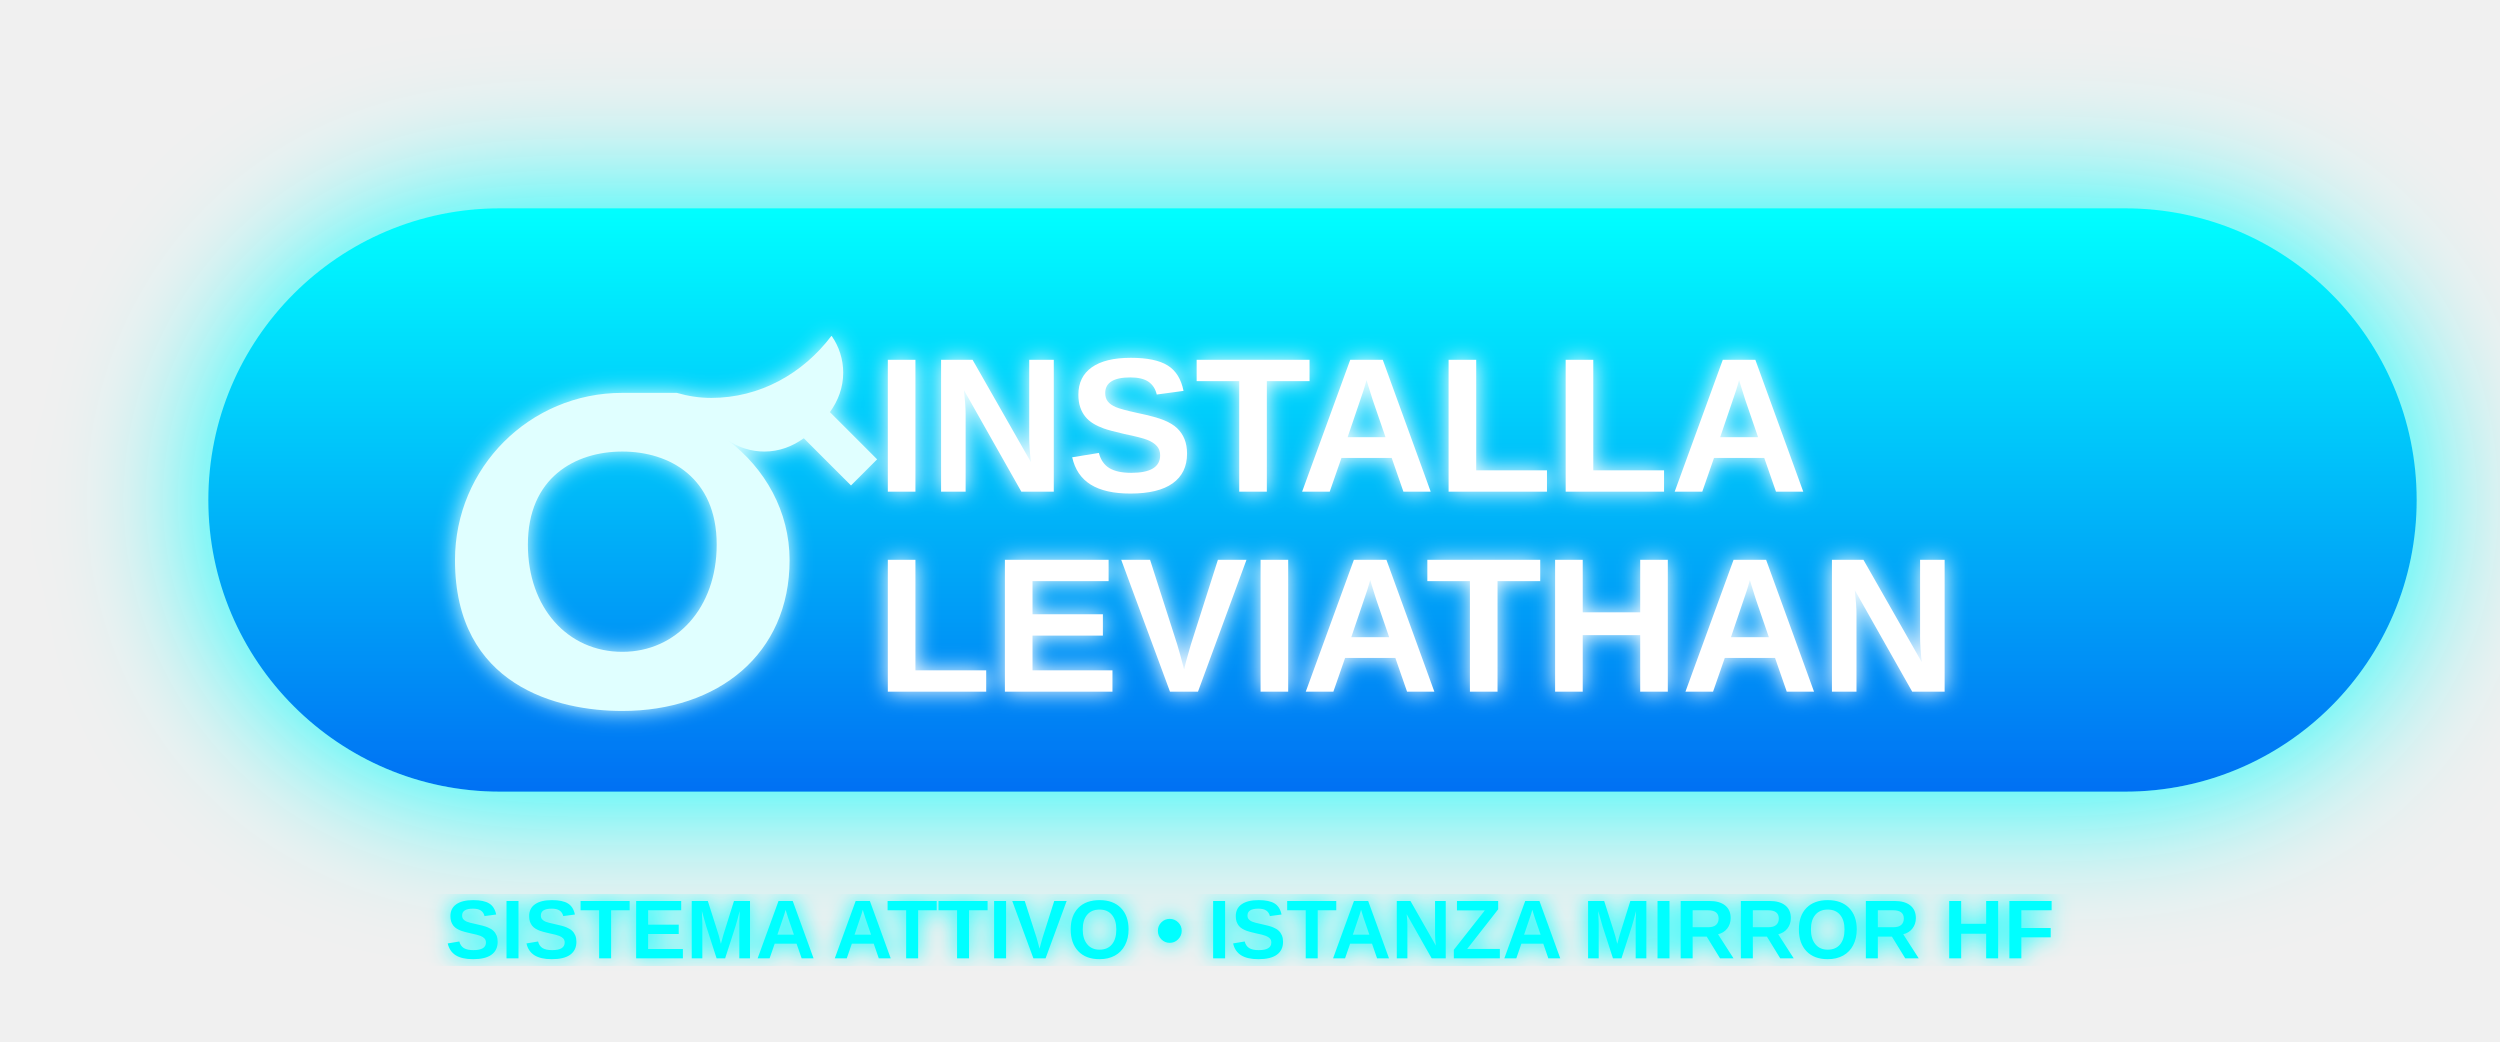
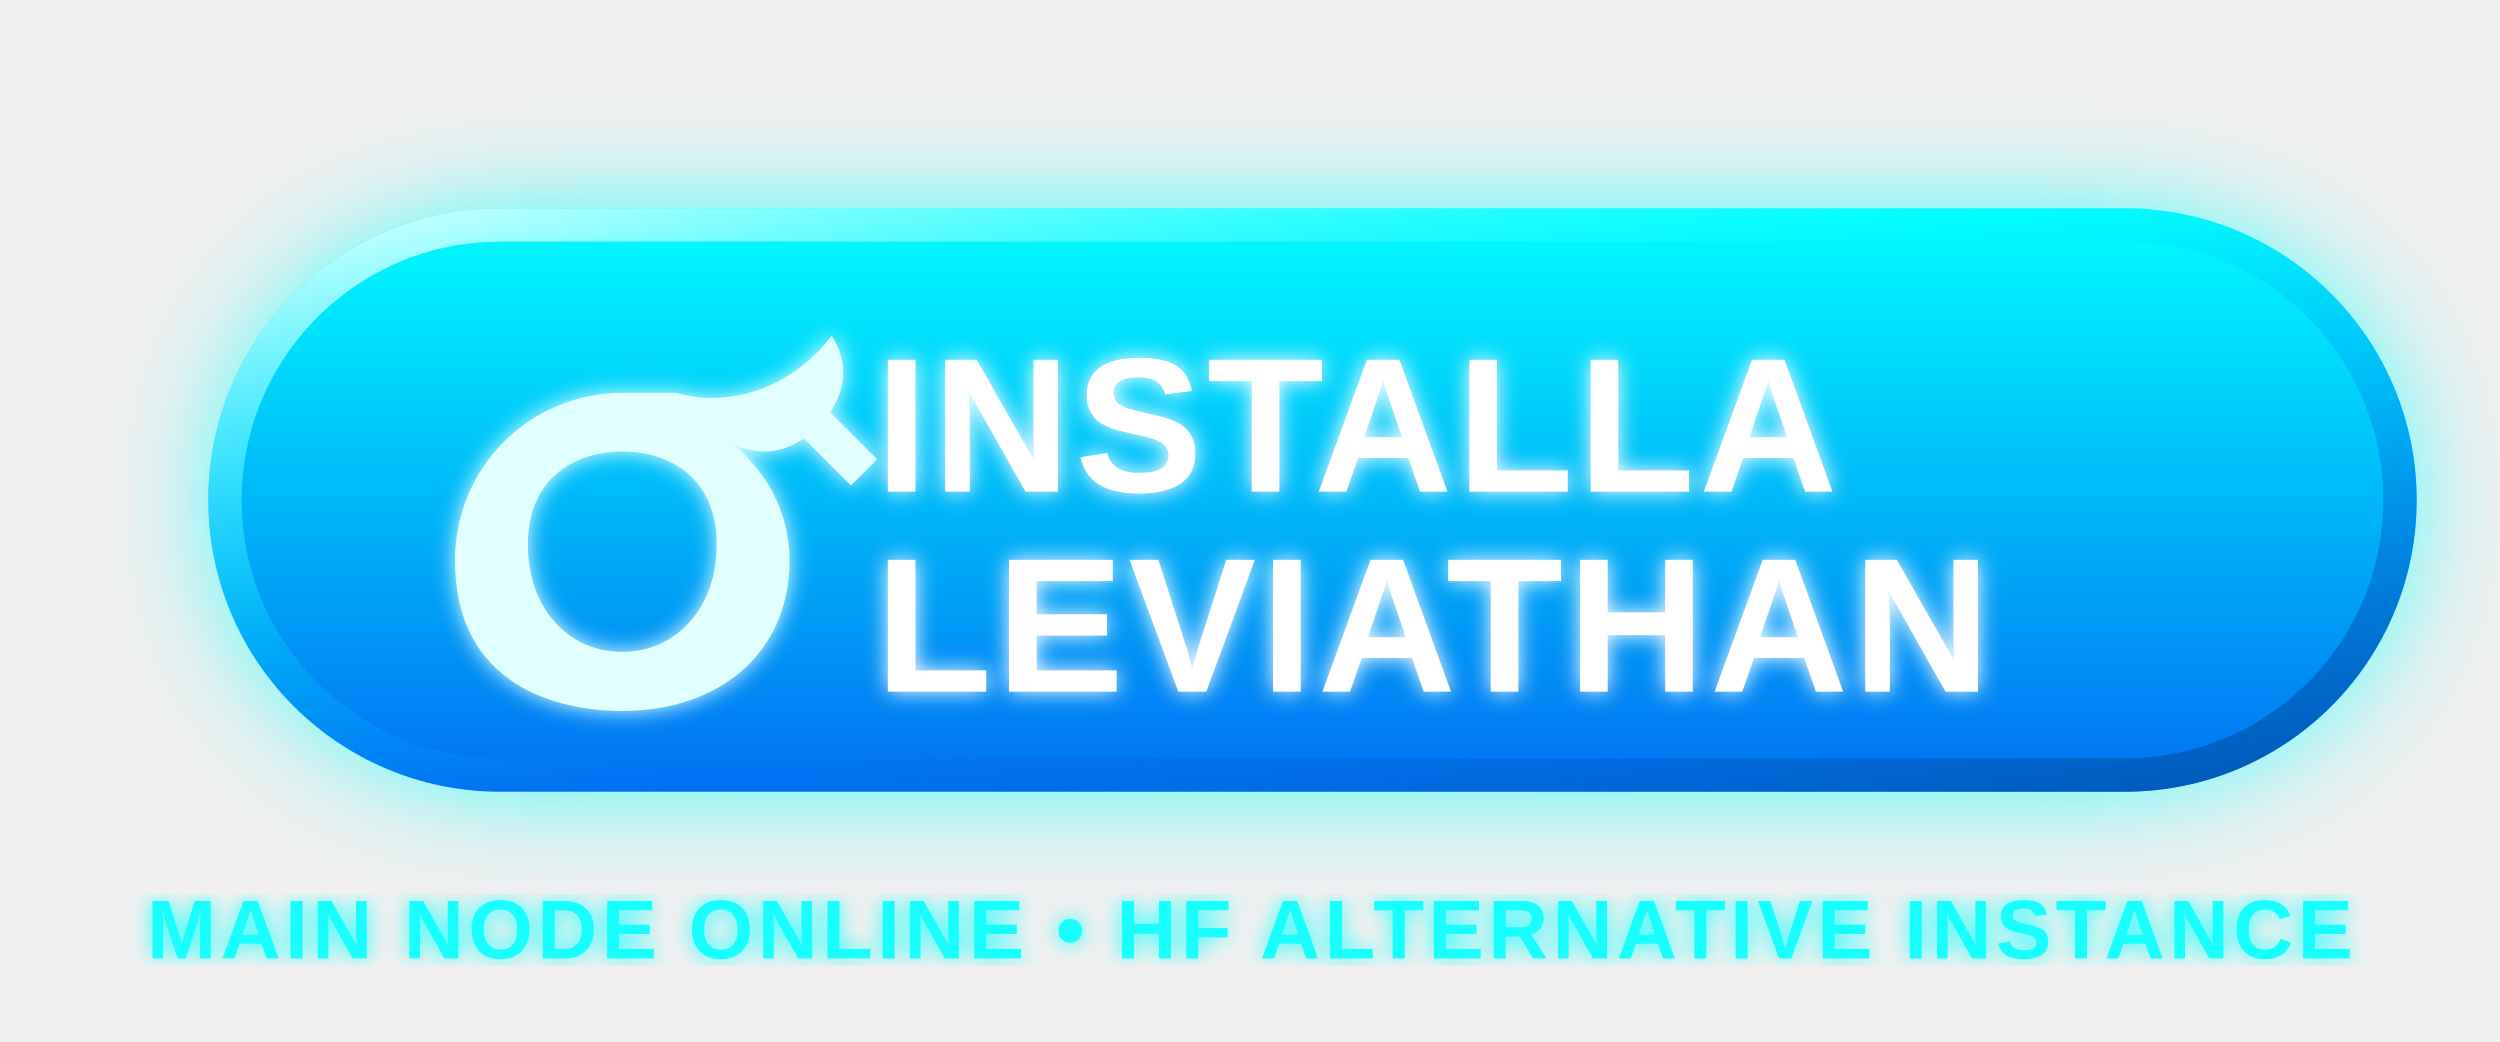
<svg xmlns="http://www.w3.org/2000/svg" width="600" height="250" viewBox="0 0 600 250">
  <defs>
    <linearGradient id="mainBodyGrad" x1="0%" y1="0%" x2="0%" y2="100%">
      <stop offset="0%" stop-color="#00ffff" />
      <stop offset="100%" stop-color="#0070f3" />
+     </linearGradient>
+     <linearGradient id="rimGrad" x1="0%" y1="0%" x2="100%" y2="100%">
+       <stop offset="0%" stop-color="#ffffff" stop-opacity="0.9" />
+       <stop offset="40%" stop-color="#00ffff" stop-opacity="0.2" />
+       <stop offset="60%" stop-color="#0070f3" stop-opacity="0.2" />
+       <stop offset="100%" stop-color="#0050a0" stop-opacity="0.8" />
    </linearGradient>
    <filter id="intenseGlow" x="-50%" y="-50%" width="200%" height="200%">
      <feGaussianBlur in="SourceAlpha" stdDeviation="18" result="blur1" />
      <feFlood flood-color="#00ffff" result="cyanColor" />
      <feComposite in="cyanColor" in2="blur1" operator="in" result="coloredBlur" />
      <feMerge>
        <feMergeNode in="coloredBlur" />
+         <feMergeNode in="coloredBlur" />
+         <feMergeNode in="coloredBlur" />
        <feMergeNode in="SourceGraphic" />
      </feMerge>
    </filter>
    <filter id="textGlow">
-       <feGaussianBlur stdDeviation="2.5" />
+       <feGaussianBlur stdDeviation="2.5" result="blur" />
      <feMerge>
-         <feMergeNode />
+         <feMergeNode in="blur" />
        <feMergeNode in="SourceGraphic" />
      </feMerge>
    </filter>
    <path id="dragonPath" d="M 58.5 18.9 C 38.3 18.9 22 35.2 22 55.4 C 22 82.9 44.5 88.3 58.5 88.3 C 79.4 88.3 95 75.9 95 55.4 C 95 44.8 89.7 35.4 81.5 29.2 C 83.8 30.8 86.6 31.7 89.5 31.7 C 92.7 31.7 95.6 30.6 98.1 28.8 L 108.4 39.1 L 114.1 33.4 L 103.8 23.1 C 105.6 20.6 106.7 17.7 106.7 14.5 C 106.7 11.6 105.8 8.8 104.2 6.5 C 104.2 6.5 104.1 6.5 104.1 6.5 C 97.9 14.7 88.5 20 77.9 20 C 75.3 20 72.8 19.6 70.4 18.9 C 66.6 18.9 62.6 18.9 58.5 18.9 Z M 58.5 31.7 C 68.8 31.7 79.1 37.4 79.1 52 C 79.1 65.8 70.3 75.4 58.5 75.4 C 46.6 75.4 37.9 65.8 37.9 52 C 37.9 37.4 48.2 31.7 58.5 31.7 Z" />
  </defs>
  <g transform="translate(50, 50)">
-     <rect x="0" y="0" width="530" height="140" rx="70" ry="70" fill="url(#mainBodyGrad)" filter="url(#intenseGlow)" />
+     <rect x="15" y="15" width="500" height="110" rx="55" ry="55" fill="#00ffff" filter="url(#intenseGlow)" opacity="0.7" />
+     <rect x="0" y="0" width="530" height="140" rx="70" ry="70" fill="url(#mainBodyGrad)" />
+     <rect x="4" y="4" width="522" height="132" rx="66" ry="66" fill="none" stroke="url(#rimGrad)" stroke-width="8" />
    <g transform="translate(35, 18)" filter="url(#textGlow)">
      <use href="#dragonPath" fill="#e0ffff" transform="scale(1.1) translate(0,5)" />
-       <g font-family="Arial Black, Arial, sans-serif" font-weight="900" fill="white">
+       <g font-family="Arial Black, Arial, sans-serif" font-weight="900" fill="white" letter-spacing="1px">
        <text x="125" y="50" font-size="46">INSTALLA</text>
        <text x="125" y="98" font-size="46">LEVIATHAN</text>
      </g>
    </g>
  </g>
-   <text x="300" y="230" font-family="Arial, sans-serif" font-size="20" font-weight="bold" text-anchor="middle" fill="#00ffff" filter="url(#textGlow)">
-     SISTEMA ATTIVO • ISTANZA MIRROR HF
+   <text x="300" y="230" font-family="Arial, sans-serif" font-size="20" font-weight="bold" text-anchor="middle" fill="#00ffff" filter="url(#textGlow)" opacity="0.9" letter-spacing="1px">
+     MAIN NODE ONLINE • HF ALTERNATIVE INSTANCE
  </text>
</svg>
